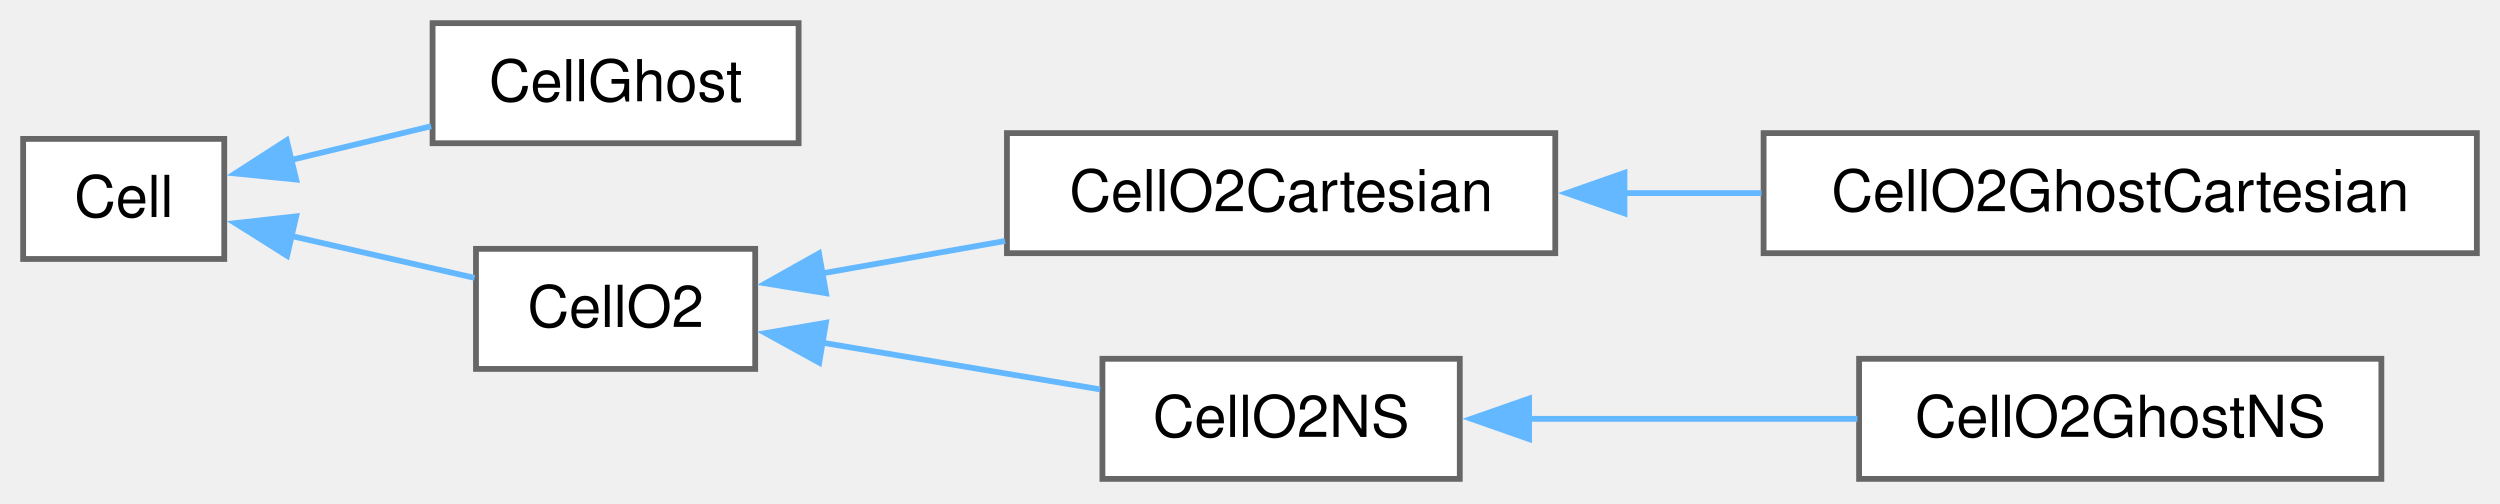
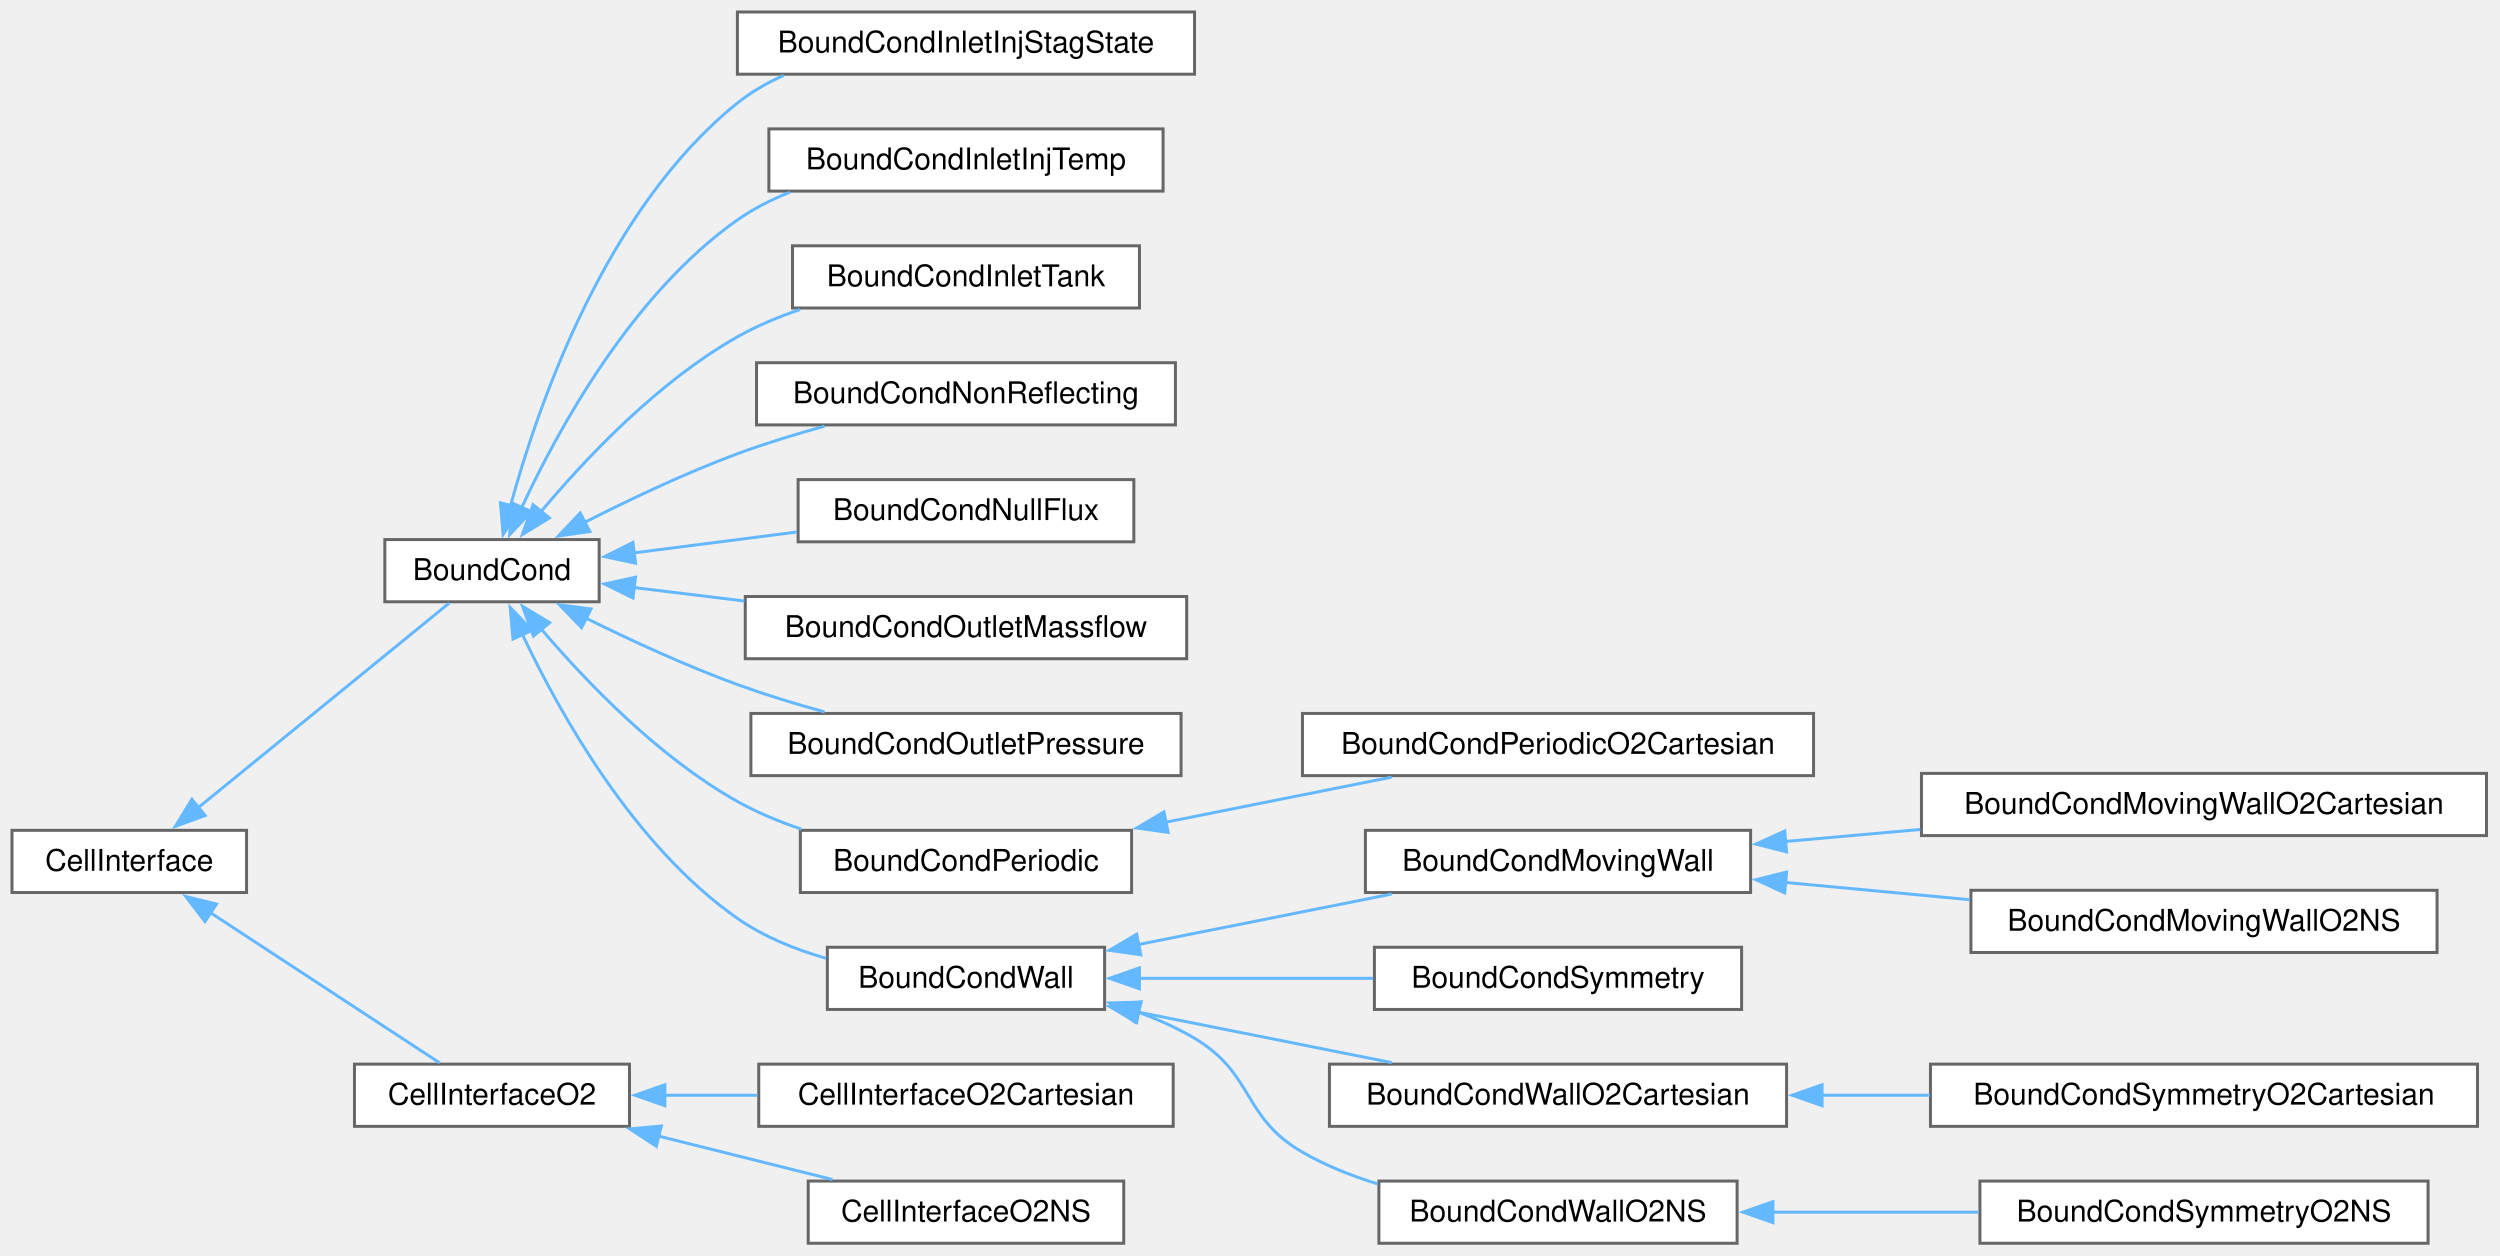
- <svg xmlns="http://www.w3.org/2000/svg" xmlns:xlink="http://www.w3.org/1999/xlink" width="432pt" height="87pt" viewBox="0.00 0.00 432.00 87.00">
-   <g id="graph0" class="graph" transform="scale(1 1) rotate(0) translate(4 82.75)">
+ <svg xmlns="http://www.w3.org/2000/svg" xmlns:xlink="http://www.w3.org/1999/xlink" width="834pt" height="419pt" viewBox="0.00 0.00 834.00 419.00">
+   <g id="graph0" class="graph" transform="scale(1 1) rotate(0) translate(4 414.75)">
    <g id="Node000000" class="node">
      <g id="a_Node000000">
-         <a xlink:href="classCell.html" target="_top" xlink:title="Base class for a mesh cell.">
-           <polygon fill="white" stroke="#666666" points="34.75,-58.75 0,-58.75 0,-38 34.75,-38 34.75,-58.75" />
-           <text xml:space="preserve" text-anchor="middle" x="17.38" y="-45.25" font-family="Helvetica,sans-Serif" font-size="10.00">Cell</text>
+         <a xlink:href="classCellInterface.html" target="_top" xlink:title=" ">
+           <polygon fill="white" stroke="#666666" points="78.25,-137.75 0,-137.75 0,-117 78.25,-117 78.25,-137.75" />
+           <text xml:space="preserve" text-anchor="middle" x="39.12" y="-124.25" font-family="Helvetica,sans-Serif" font-size="10.00">CellInterface</text>
        </a>
      </g>
    </g>
    <g id="Node000001" class="node">
      <g id="a_Node000001">
-         <a xlink:href="classCellGhost.html" target="_top" xlink:title="Child class for a ghost mesh cell.">
-           <polygon fill="white" stroke="#666666" points="134,-78.75 70.75,-78.75 70.75,-58 134,-58 134,-78.75" />
-           <text xml:space="preserve" text-anchor="middle" x="102.38" y="-65.25" font-family="Helvetica,sans-Serif" font-size="10.00">CellGhost</text>
-         </a>
-       </g>
-     </g>
-     <g id="edge9_Node000000_Node000001" class="edge">
-       <g id="a_edge9_Node000000_Node000001">
-         <a xlink:title=" ">
-           <path fill="none" stroke="#63b8ff" d="M46.27,-55.1C54.05,-56.97 62.56,-59.02 70.5,-60.94" />
-           <polygon fill="#63b8ff" stroke="#63b8ff" points="47.18,-51.72 36.64,-52.78 45.54,-58.52 47.18,-51.72" />
+         <a xlink:href="classBoundCond.html" target="_top" xlink:title=" ">
+           <polygon fill="white" stroke="#666666" points="195.88,-234.75 124.38,-234.75 124.38,-214 195.88,-214 195.88,-234.75" />
+           <text xml:space="preserve" text-anchor="middle" x="160.12" y="-221.25" font-family="Helvetica,sans-Serif" font-size="10.00">BoundCond</text>
+         </a>
+       </g>
+     </g>
+     <g id="edge15_Node000000_Node000001" class="edge">
+       <g id="a_edge15_Node000000_Node000001">
+         <a xlink:title=" ">
+           <path fill="none" stroke="#63b8ff" d="M61.94,-145.16C86.48,-165.16 125.56,-197.01 145.88,-213.58" />
+           <polygon fill="#63b8ff" stroke="#63b8ff" points="64.45,-142.69 54.49,-139.08 60.03,-148.11 64.45,-142.69" />
+         </a>
+       </g>
+     </g>
+     <g id="Node000020" class="node">
+       <g id="a_Node000020">
+         <a xlink:href="classCellInterfaceO2.html" target="_top" xlink:title=" ">
+           <polygon fill="white" stroke="#666666" points="206,-59.75 114.25,-59.75 114.25,-39 206,-39 206,-59.75" />
+           <text xml:space="preserve" text-anchor="middle" x="160.12" y="-46.25" font-family="Helvetica,sans-Serif" font-size="10.00">CellInterfaceO2</text>
+         </a>
+       </g>
+     </g>
+     <g id="edge34_Node000000_Node000020" class="edge">
+       <g id="a_edge34_Node000000_Node000020">
+         <a xlink:title=" ">
+           <path fill="none" stroke="#63b8ff" d="M66.28,-110.23C89.59,-94.95 122.98,-73.07 142.72,-60.13" />
+           <polygon fill="#63b8ff" stroke="#63b8ff" points="64.38,-107.29 57.94,-115.7 68.22,-113.14 64.38,-107.29" />
        </a>
      </g>
    </g>
    <g id="Node000002" class="node">
      <g id="a_Node000002">
-         <a xlink:href="classCellO2.html" target="_top" xlink:title=" ">
-           <polygon fill="white" stroke="#666666" points="126.5,-39.75 78.25,-39.75 78.25,-19 126.5,-19 126.5,-39.75" />
-           <text xml:space="preserve" text-anchor="middle" x="102.38" y="-26.25" font-family="Helvetica,sans-Serif" font-size="10.00">CellO2</text>
-         </a>
-       </g>
-     </g>
-     <g id="edge10_Node000000_Node000002" class="edge">
-       <g id="a_edge10_Node000000_Node000002">
-         <a xlink:title=" ">
-           <path fill="none" stroke="#63b8ff" d="M46.14,-42.02C56.48,-39.65 68.09,-36.99 78,-34.73" />
-           <polygon fill="#63b8ff" stroke="#63b8ff" points="45.61,-38.55 36.65,-44.19 47.18,-45.37 45.61,-38.55" />
+         <a xlink:href="classBoundCondInletInjStagState.html" target="_top" xlink:title=" ">
+           <polygon fill="white" stroke="#666666" points="394.5,-410.75 242,-410.75 242,-390 394.5,-390 394.5,-410.75" />
+           <text xml:space="preserve" text-anchor="middle" x="318.25" y="-397.25" font-family="Helvetica,sans-Serif" font-size="10.00">BoundCondInletInjStagState</text>
+         </a>
+       </g>
+     </g>
+     <g id="edge16_Node000001_Node000002" class="edge">
+       <g id="a_edge16_Node000001_Node000002">
+         <a xlink:title=" ">
+           <path fill="none" stroke="#63b8ff" d="M166.27,-245.92C175.5,-279.77 198.13,-345.18 242,-380.38 246.64,-384.1 251.91,-387.13 257.45,-389.6" />
+           <polygon fill="#63b8ff" stroke="#63b8ff" points="169.72,-245.27 163.84,-236.46 162.94,-247.01 169.72,-245.27" />
        </a>
      </g>
    </g>
    <g id="Node000003" class="node">
      <g id="a_Node000003">
-         <a xlink:href="classCellO2Cartesian.html" target="_top" xlink:title=" ">
-           <polygon fill="white" stroke="#666666" points="264.75,-59.75 170,-59.75 170,-39 264.75,-39 264.75,-59.75" />
-           <text xml:space="preserve" text-anchor="middle" x="217.38" y="-46.25" font-family="Helvetica,sans-Serif" font-size="10.00">CellO2Cartesian</text>
-         </a>
-       </g>
-     </g>
-     <g id="edge11_Node000002_Node000003" class="edge">
-       <g id="a_edge11_Node000002_Node000003">
-         <a xlink:title=" ">
-           <path fill="none" stroke="#63b8ff" d="M137.95,-35.49C147.96,-37.27 159.06,-39.23 169.68,-41.11" />
-           <polygon fill="#63b8ff" stroke="#63b8ff" points="138.74,-32.08 128.28,-33.78 137.52,-38.97 138.74,-32.08" />
+         <a xlink:href="classBoundCondInletInjTemp.html" target="_top" xlink:title=" ">
+           <polygon fill="white" stroke="#666666" points="384,-371.75 252.5,-371.75 252.5,-351 384,-351 384,-371.75" />
+           <text xml:space="preserve" text-anchor="middle" x="318.25" y="-358.25" font-family="Helvetica,sans-Serif" font-size="10.00">BoundCondInletInjTemp</text>
+         </a>
+       </g>
+     </g>
+     <g id="edge17_Node000001_Node000003" class="edge">
+       <g id="a_edge17_Node000001_Node000003">
+         <a xlink:title=" ">
+           <path fill="none" stroke="#63b8ff" d="M170.02,-245.39C182.31,-271.83 206.99,-316.75 242,-341.38 247.31,-345.11 253.27,-348.14 259.46,-350.61" />
+           <polygon fill="#63b8ff" stroke="#63b8ff" points="173.27,-244.08 166.01,-236.37 166.88,-246.93 173.27,-244.08" />
+         </a>
+       </g>
+     </g>
+     <g id="Node000004" class="node">
+       <g id="a_Node000004">
+         <a xlink:href="classBoundCondInletTank.html" target="_top" xlink:title=" ">
+           <polygon fill="white" stroke="#666666" points="376.12,-332.75 260.38,-332.75 260.38,-312 376.12,-312 376.12,-332.75" />
+           <text xml:space="preserve" text-anchor="middle" x="318.25" y="-319.25" font-family="Helvetica,sans-Serif" font-size="10.00">BoundCondInletTank</text>
+         </a>
+       </g>
+     </g>
+     <g id="edge18_Node000001_Node000004" class="edge">
+       <g id="a_edge18_Node000001_Node000004">
+         <a xlink:title=" ">
+           <path fill="none" stroke="#63b8ff" d="M176.18,-243.7C191.05,-261.5 215.38,-287.36 242,-302.38 248.48,-306.03 255.64,-309.03 262.9,-311.5" />
+           <polygon fill="#63b8ff" stroke="#63b8ff" points="179.27,-241.96 170.25,-236.41 173.84,-246.38 179.27,-241.96" />
        </a>
      </g>
    </g>
    <g id="Node000005" class="node">
      <g id="a_Node000005">
-         <a xlink:href="classCellO2NS.html" target="_top" xlink:title=" ">
-           <polygon fill="white" stroke="#666666" points="248.25,-20.75 186.5,-20.75 186.5,0 248.25,0 248.25,-20.75" />
-           <text xml:space="preserve" text-anchor="middle" x="217.38" y="-7.25" font-family="Helvetica,sans-Serif" font-size="10.00">CellO2NS</text>
-         </a>
-       </g>
-     </g>
-     <g id="edge13_Node000002_Node000005" class="edge">
-       <g id="a_edge13_Node000002_Node000005">
-         <a xlink:title=" ">
-           <path fill="none" stroke="#63b8ff" d="M137.95,-23.56C153.33,-20.97 171.28,-17.96 186.11,-15.46" />
-           <polygon fill="#63b8ff" stroke="#63b8ff" points="137.56,-20.08 128.28,-25.19 138.72,-26.98 137.56,-20.08" />
-         </a>
-       </g>
-     </g>
-     <g id="Node000004" class="node">
-       <g id="a_Node000004">
-         <a xlink:href="classCellO2GhostCartesian.html" target="_top" xlink:title=" ">
-           <polygon fill="white" stroke="#666666" points="424,-59.75 300.75,-59.75 300.75,-39 424,-39 424,-59.75" />
-           <text xml:space="preserve" text-anchor="middle" x="362.38" y="-46.25" font-family="Helvetica,sans-Serif" font-size="10.00">CellO2GhostCartesian</text>
-         </a>
-       </g>
-     </g>
-     <g id="edge12_Node000003_Node000004" class="edge">
-       <g id="a_edge12_Node000003_Node000004">
-         <a xlink:title=" ">
-           <path fill="none" stroke="#63b8ff" d="M276.52,-49.38C284.38,-49.38 292.47,-49.38 300.39,-49.38" />
-           <polygon fill="#63b8ff" stroke="#63b8ff" points="276.71,-45.88 266.71,-49.38 276.71,-52.88 276.71,-45.88" />
+         <a xlink:href="classBoundCondNonReflecting.html" target="_top" xlink:title=" ">
+           <polygon fill="white" stroke="#666666" points="388.12,-293.75 248.38,-293.75 248.38,-273 388.12,-273 388.12,-293.75" />
+           <text xml:space="preserve" text-anchor="middle" x="318.25" y="-280.25" font-family="Helvetica,sans-Serif" font-size="10.00">BoundCondNonReflecting</text>
+         </a>
+       </g>
+     </g>
+     <g id="edge19_Node000001_Node000005" class="edge">
+       <g id="a_edge19_Node000001_Node000005">
+         <a xlink:title=" ">
+           <path fill="none" stroke="#63b8ff" d="M191.14,-240.53C206.13,-248.16 224.71,-256.97 242,-263.38 251.25,-266.8 261.35,-269.9 271.05,-272.58" />
+           <polygon fill="#63b8ff" stroke="#63b8ff" points="192.77,-237.43 182.28,-235.94 189.55,-243.65 192.77,-237.43" />
        </a>
      </g>
    </g>
    <g id="Node000006" class="node">
      <g id="a_Node000006">
-         <a xlink:href="classCellO2GhostNS.html" target="_top" xlink:title=" ">
-           <polygon fill="white" stroke="#666666" points="407.5,-20.75 317.25,-20.75 317.25,0 407.5,0 407.5,-20.75" />
-           <text xml:space="preserve" text-anchor="middle" x="362.38" y="-7.25" font-family="Helvetica,sans-Serif" font-size="10.00">CellO2GhostNS</text>
-         </a>
-       </g>
-     </g>
-     <g id="edge14_Node000005_Node000006" class="edge">
-       <g id="a_edge14_Node000005_Node000006">
-         <a xlink:title=" ">
-           <path fill="none" stroke="#63b8ff" d="M260.21,-10.38C278.05,-10.38 298.87,-10.38 316.97,-10.38" />
-           <polygon fill="#63b8ff" stroke="#63b8ff" points="260.22,-6.88 250.22,-10.38 260.22,-13.88 260.22,-6.88" />
+         <a xlink:href="classBoundCondNullFlux.html" target="_top" xlink:title="Specific boundary condition which sets null fluxes (useful for 1D geometry with smooth varying cross-...">
+           <polygon fill="white" stroke="#666666" points="374.25,-254.75 262.25,-254.75 262.25,-234 374.25,-234 374.25,-254.75" />
+           <text xml:space="preserve" text-anchor="middle" x="318.25" y="-241.25" font-family="Helvetica,sans-Serif" font-size="10.00">BoundCondNullFlux</text>
+         </a>
+       </g>
+     </g>
+     <g id="edge20_Node000001_Node000006" class="edge">
+       <g id="a_edge20_Node000001_Node000006">
+         <a xlink:title=" ">
+           <path fill="none" stroke="#63b8ff" d="M207.52,-230.32C224.57,-232.5 244.04,-235 261.8,-237.27" />
+           <polygon fill="#63b8ff" stroke="#63b8ff" points="208.03,-226.85 197.66,-229.06 207.14,-233.8 208.03,-226.85" />
+         </a>
+       </g>
+     </g>
+     <g id="Node000007" class="node">
+       <g id="a_Node000007">
+         <a xlink:href="classBoundCondOutletMassflow.html" target="_top" xlink:title=" ">
+           <polygon fill="white" stroke="#666666" points="391.88,-215.75 244.62,-215.75 244.62,-195 391.88,-195 391.88,-215.75" />
+           <text xml:space="preserve" text-anchor="middle" x="318.25" y="-202.25" font-family="Helvetica,sans-Serif" font-size="10.00">BoundCondOutletMassflow</text>
+         </a>
+       </g>
+     </g>
+     <g id="edge21_Node000001_Node000007" class="edge">
+       <g id="a_edge21_Node000001_Node000007">
+         <a xlink:title=" ">
+           <path fill="none" stroke="#63b8ff" d="M207.36,-218.75C218.98,-217.33 231.75,-215.78 244.33,-214.25" />
+           <polygon fill="#63b8ff" stroke="#63b8ff" points="207.17,-215.25 197.66,-219.93 208.01,-222.19 207.17,-215.25" />
+         </a>
+       </g>
+     </g>
+     <g id="Node000008" class="node">
+       <g id="a_Node000008">
+         <a xlink:href="classBoundCondOutletPressure.html" target="_top" xlink:title=" ">
+           <polygon fill="white" stroke="#666666" points="390,-176.75 246.5,-176.75 246.5,-156 390,-156 390,-176.75" />
+           <text xml:space="preserve" text-anchor="middle" x="318.25" y="-163.25" font-family="Helvetica,sans-Serif" font-size="10.00">BoundCondOutletPressure</text>
+         </a>
+       </g>
+     </g>
+     <g id="edge22_Node000001_Node000008" class="edge">
+       <g id="a_edge22_Node000001_Node000008">
+         <a xlink:title=" ">
+           <path fill="none" stroke="#63b8ff" d="M191.49,-208.52C206.44,-201.13 224.88,-192.62 242,-186.38 251.27,-183 261.37,-179.92 271.08,-177.24" />
+           <polygon fill="#63b8ff" stroke="#63b8ff" points="190.01,-205.35 182.65,-212.97 193.16,-211.6 190.01,-205.35" />
+         </a>
+       </g>
+     </g>
+     <g id="Node000009" class="node">
+       <g id="a_Node000009">
+         <a xlink:href="classBoundCondPeriodic.html" target="_top" xlink:title=" ">
+           <polygon fill="white" stroke="#666666" points="373.5,-137.75 263,-137.75 263,-117 373.5,-117 373.5,-137.75" />
+           <text xml:space="preserve" text-anchor="middle" x="318.25" y="-124.25" font-family="Helvetica,sans-Serif" font-size="10.00">BoundCondPeriodic</text>
+         </a>
+       </g>
+     </g>
+     <g id="edge23_Node000001_Node000009" class="edge">
+       <g id="a_edge23_Node000001_Node000009">
+         <a xlink:title=" ">
+           <path fill="none" stroke="#63b8ff" d="M176.64,-204.81C191.58,-187.27 215.74,-162.08 242,-147.38 248.61,-143.68 255.92,-140.64 263.32,-138.15" />
+           <polygon fill="#63b8ff" stroke="#63b8ff" points="173.97,-202.56 170.3,-212.5 179.36,-207.02 173.97,-202.56" />
+         </a>
+       </g>
+     </g>
+     <g id="Node000011" class="node">
+       <g id="a_Node000011">
+         <a xlink:href="classBoundCondWall.html" target="_top" xlink:title=" ">
+           <polygon fill="white" stroke="#666666" points="364.5,-98.75 272,-98.75 272,-78 364.5,-78 364.5,-98.75" />
+           <text xml:space="preserve" text-anchor="middle" x="318.25" y="-85.25" font-family="Helvetica,sans-Serif" font-size="10.00">BoundCondWall</text>
+         </a>
+       </g>
+     </g>
+     <g id="edge25_Node000001_Node000011" class="edge">
+       <g id="a_edge25_Node000001_Node000011">
+         <a xlink:title=" ">
+           <path fill="none" stroke="#63b8ff" d="M170.26,-203.14C182.66,-176.88 207.31,-132.66 242,-108.38 250.75,-102.25 261.26,-98 271.62,-95.05" />
+           <polygon fill="#63b8ff" stroke="#63b8ff" points="167.13,-201.57 166.19,-212.12 173.5,-204.46 167.13,-201.57" />
+         </a>
+       </g>
+     </g>
+     <g id="Node000010" class="node">
+       <g id="a_Node000010">
+         <a xlink:href="classBoundCondPeriodicO2Cartesian.html" target="_top" xlink:title=" ">
+           <polygon fill="white" stroke="#666666" points="601,-176.75 430.5,-176.75 430.5,-156 601,-156 601,-176.75" />
+           <text xml:space="preserve" text-anchor="middle" x="515.75" y="-163.25" font-family="Helvetica,sans-Serif" font-size="10.00">BoundCondPeriodicO2Cartesian</text>
+         </a>
+       </g>
+     </g>
+     <g id="edge24_Node000009_Node000010" class="edge">
+       <g id="a_edge24_Node000009_Node000010">
+         <a xlink:title=" ">
+           <path fill="none" stroke="#63b8ff" d="M384.73,-140.44C409.25,-145.33 436.82,-150.83 460.25,-155.5" />
+           <polygon fill="#63b8ff" stroke="#63b8ff" points="385.68,-137.06 375.19,-138.53 384.31,-143.92 385.68,-137.06" />
+         </a>
+       </g>
+     </g>
+     <g id="Node000012" class="node">
+       <g id="a_Node000012">
+         <a xlink:href="classBoundCondMovingWall.html" target="_top" xlink:title=" ">
+           <polygon fill="white" stroke="#666666" points="580,-137.75 451.5,-137.75 451.5,-117 580,-117 580,-137.75" />
+           <text xml:space="preserve" text-anchor="middle" x="515.75" y="-124.25" font-family="Helvetica,sans-Serif" font-size="10.00">BoundCondMovingWall</text>
+         </a>
+       </g>
+     </g>
+     <g id="edge26_Node000011_Node000012" class="edge">
+       <g id="a_edge26_Node000011_Node000012">
+         <a xlink:title=" ">
+           <path fill="none" stroke="#63b8ff" d="M375.66,-99.63C402.27,-104.94 433.9,-111.25 460.26,-116.5" />
+           <polygon fill="#63b8ff" stroke="#63b8ff" points="376.57,-96.24 366.08,-97.72 375.2,-103.11 376.57,-96.24" />
+         </a>
+       </g>
+     </g>
+     <g id="Node000015" class="node">
+       <g id="a_Node000015">
+         <a xlink:href="classBoundCondSymmetry.html" target="_top" xlink:title=" ">
+           <polygon fill="white" stroke="#666666" points="577,-98.75 454.5,-98.75 454.5,-78 577,-78 577,-98.75" />
+           <text xml:space="preserve" text-anchor="middle" x="515.75" y="-85.25" font-family="Helvetica,sans-Serif" font-size="10.00">BoundCondSymmetry</text>
+         </a>
+       </g>
+     </g>
+     <g id="edge29_Node000011_Node000015" class="edge">
+       <g id="a_edge29_Node000011_Node000015">
+         <a xlink:title=" ">
+           <path fill="none" stroke="#63b8ff" d="M375.89,-88.38C400.41,-88.38 429.15,-88.38 454.1,-88.38" />
+           <polygon fill="#63b8ff" stroke="#63b8ff" points="376.11,-84.88 366.11,-88.38 376.11,-91.88 376.11,-84.88" />
+         </a>
+       </g>
+     </g>
+     <g id="Node000016" class="node">
+       <g id="a_Node000016">
+         <a xlink:href="classBoundCondWallO2Cartesian.html" target="_top" xlink:title=" ">
+           <polygon fill="white" stroke="#666666" points="592,-59.75 439.5,-59.75 439.5,-39 592,-39 592,-59.75" />
+           <text xml:space="preserve" text-anchor="middle" x="515.75" y="-46.25" font-family="Helvetica,sans-Serif" font-size="10.00">BoundCondWallO2Cartesian</text>
+         </a>
+       </g>
+     </g>
+     <g id="edge30_Node000011_Node000016" class="edge">
+       <g id="a_edge30_Node000011_Node000016">
+         <a xlink:title=" ">
+           <path fill="none" stroke="#63b8ff" d="M375.66,-77.12C402.27,-71.81 433.9,-65.5 460.26,-60.25" />
+           <polygon fill="#63b8ff" stroke="#63b8ff" points="375.2,-73.64 366.08,-79.03 376.57,-80.51 375.2,-73.64" />
+         </a>
+       </g>
+     </g>
+     <g id="Node000018" class="node">
+       <g id="a_Node000018">
+         <a xlink:href="classBoundCondWallO2NS.html" target="_top" xlink:title=" ">
+           <polygon fill="white" stroke="#666666" points="575.5,-20.75 456,-20.75 456,0 575.5,0 575.5,-20.75" />
+           <text xml:space="preserve" text-anchor="middle" x="515.75" y="-7.25" font-family="Helvetica,sans-Serif" font-size="10.00">BoundCondWallO2NS</text>
+         </a>
+       </g>
+     </g>
+     <g id="edge32_Node000011_Node000018" class="edge">
+       <g id="a_edge32_Node000011_Node000018">
+         <a xlink:title=" ">
+           <path fill="none" stroke="#63b8ff" d="M375.25,-77.24C381.97,-74.83 388.55,-71.91 394.5,-68.38 414.5,-56.49 410.34,-41.99 430.5,-30.38 438.19,-25.95 446.8,-22.5 455.52,-19.81" />
+           <polygon fill="#63b8ff" stroke="#63b8ff" points="374.56,-73.79 366.09,-80.16 376.69,-80.46 374.56,-73.79" />
+         </a>
+       </g>
+     </g>
+     <g id="Node000013" class="node">
+       <g id="a_Node000013">
+         <a xlink:href="classBoundCondMovingWallO2Cartesian.html" target="_top" xlink:title=" ">
+           <polygon fill="white" stroke="#666666" points="825.5,-156.75 637,-156.75 637,-136 825.5,-136 825.5,-156.75" />
+           <text xml:space="preserve" text-anchor="middle" x="731.25" y="-143.25" font-family="Helvetica,sans-Serif" font-size="10.00">BoundCondMovingWallO2Cartesian</text>
+         </a>
+       </g>
+     </g>
+     <g id="edge27_Node000012_Node000013" class="edge">
+       <g id="a_edge27_Node000012_Node000013">
+         <a xlink:title=" ">
+           <path fill="none" stroke="#63b8ff" d="M591.66,-134.04C606.18,-135.33 621.56,-136.7 636.59,-138.04" />
+           <polygon fill="#63b8ff" stroke="#63b8ff" points="592.01,-130.56 581.74,-133.16 591.39,-137.53 592.01,-130.56" />
+         </a>
+       </g>
+     </g>
+     <g id="Node000014" class="node">
+       <g id="a_Node000014">
+         <a xlink:href="classBoundCondMovingWallO2NS.html" target="_top" xlink:title=" ">
+           <polygon fill="white" stroke="#666666" points="809,-117.75 653.5,-117.75 653.5,-97 809,-97 809,-117.75" />
+           <text xml:space="preserve" text-anchor="middle" x="731.25" y="-104.25" font-family="Helvetica,sans-Serif" font-size="10.00">BoundCondMovingWallO2NS</text>
+         </a>
+       </g>
+     </g>
+     <g id="edge28_Node000012_Node000014" class="edge">
+       <g id="a_edge28_Node000012_Node000014">
+         <a xlink:title=" ">
+           <path fill="none" stroke="#63b8ff" d="M591.44,-120.38C611.38,-118.51 632.97,-116.49 653.05,-114.61" />
+           <polygon fill="#63b8ff" stroke="#63b8ff" points="591.37,-116.87 581.74,-121.29 592.02,-123.84 591.37,-116.87" />
+         </a>
+       </g>
+     </g>
+     <g id="Node000017" class="node">
+       <g id="a_Node000017">
+         <a xlink:href="classBoundCondSymmetryO2Cartesian.html" target="_top" xlink:title=" ">
+           <polygon fill="white" stroke="#666666" points="822.5,-59.75 640,-59.75 640,-39 822.5,-39 822.5,-59.75" />
+           <text xml:space="preserve" text-anchor="middle" x="731.25" y="-46.25" font-family="Helvetica,sans-Serif" font-size="10.00">BoundCondSymmetryO2Cartesian</text>
+         </a>
+       </g>
+     </g>
+     <g id="edge31_Node000016_Node000017" class="edge">
+       <g id="a_edge31_Node000016_Node000017">
+         <a xlink:title=" ">
+           <path fill="none" stroke="#63b8ff" d="M603.62,-49.38C615.54,-49.38 627.8,-49.38 639.78,-49.38" />
+           <polygon fill="#63b8ff" stroke="#63b8ff" points="603.84,-45.88 593.84,-49.38 603.84,-52.88 603.84,-45.88" />
+         </a>
+       </g>
+     </g>
+     <g id="Node000019" class="node">
+       <g id="a_Node000019">
+         <a xlink:href="classBoundCondSymmetryO2NS.html" target="_top" xlink:title=" ">
+           <polygon fill="white" stroke="#666666" points="806,-20.75 656.5,-20.75 656.5,0 806,0 806,-20.75" />
+           <text xml:space="preserve" text-anchor="middle" x="731.25" y="-7.25" font-family="Helvetica,sans-Serif" font-size="10.00">BoundCondSymmetryO2NS</text>
+         </a>
+       </g>
+     </g>
+     <g id="edge33_Node000018_Node000019" class="edge">
+       <g id="a_edge33_Node000018_Node000019">
+         <a xlink:title=" ">
+           <path fill="none" stroke="#63b8ff" d="M587.25,-10.38C609.32,-10.38 633.75,-10.38 656.07,-10.38" />
+           <polygon fill="#63b8ff" stroke="#63b8ff" points="587.45,-6.88 577.45,-10.38 587.45,-13.88 587.45,-6.88" />
+         </a>
+       </g>
+     </g>
+     <g id="Node000021" class="node">
+       <g id="a_Node000021">
+         <a xlink:href="classCellInterfaceO2Cartesian.html" target="_top" xlink:title=" ">
+           <polygon fill="white" stroke="#666666" points="387.38,-59.75 249.12,-59.75 249.12,-39 387.38,-39 387.38,-59.75" />
+           <text xml:space="preserve" text-anchor="middle" x="318.25" y="-46.25" font-family="Helvetica,sans-Serif" font-size="10.00">CellInterfaceO2Cartesian</text>
+         </a>
+       </g>
+     </g>
+     <g id="edge35_Node000020_Node000021" class="edge">
+       <g id="a_edge35_Node000020_Node000021">
+         <a xlink:title=" ">
+           <path fill="none" stroke="#63b8ff" d="M217.78,-49.38C227.8,-49.38 238.34,-49.38 248.66,-49.38" />
+           <polygon fill="#63b8ff" stroke="#63b8ff" points="217.8,-45.88 207.8,-49.38 217.8,-52.88 217.8,-45.88" />
+         </a>
+       </g>
+     </g>
+     <g id="Node000022" class="node">
+       <g id="a_Node000022">
+         <a xlink:href="classCellInterfaceO2NS.html" target="_top" xlink:title=" ">
+           <polygon fill="white" stroke="#666666" points="370.88,-20.75 265.62,-20.75 265.62,0 370.88,0 370.88,-20.75" />
+           <text xml:space="preserve" text-anchor="middle" x="318.25" y="-7.25" font-family="Helvetica,sans-Serif" font-size="10.00">CellInterfaceO2NS</text>
+         </a>
+       </g>
+     </g>
+     <g id="edge36_Node000020_Node000022" class="edge">
+       <g id="a_edge36_Node000020_Node000022">
+         <a xlink:title=" ">
+           <path fill="none" stroke="#63b8ff" d="M215.55,-35.78C234.58,-31.03 255.69,-25.75 273.72,-21.25" />
+           <polygon fill="#63b8ff" stroke="#63b8ff" points="214.94,-32.33 206.08,-38.14 216.63,-39.12 214.94,-32.33" />
        </a>
      </g>
    </g>
  </g>
</svg>
